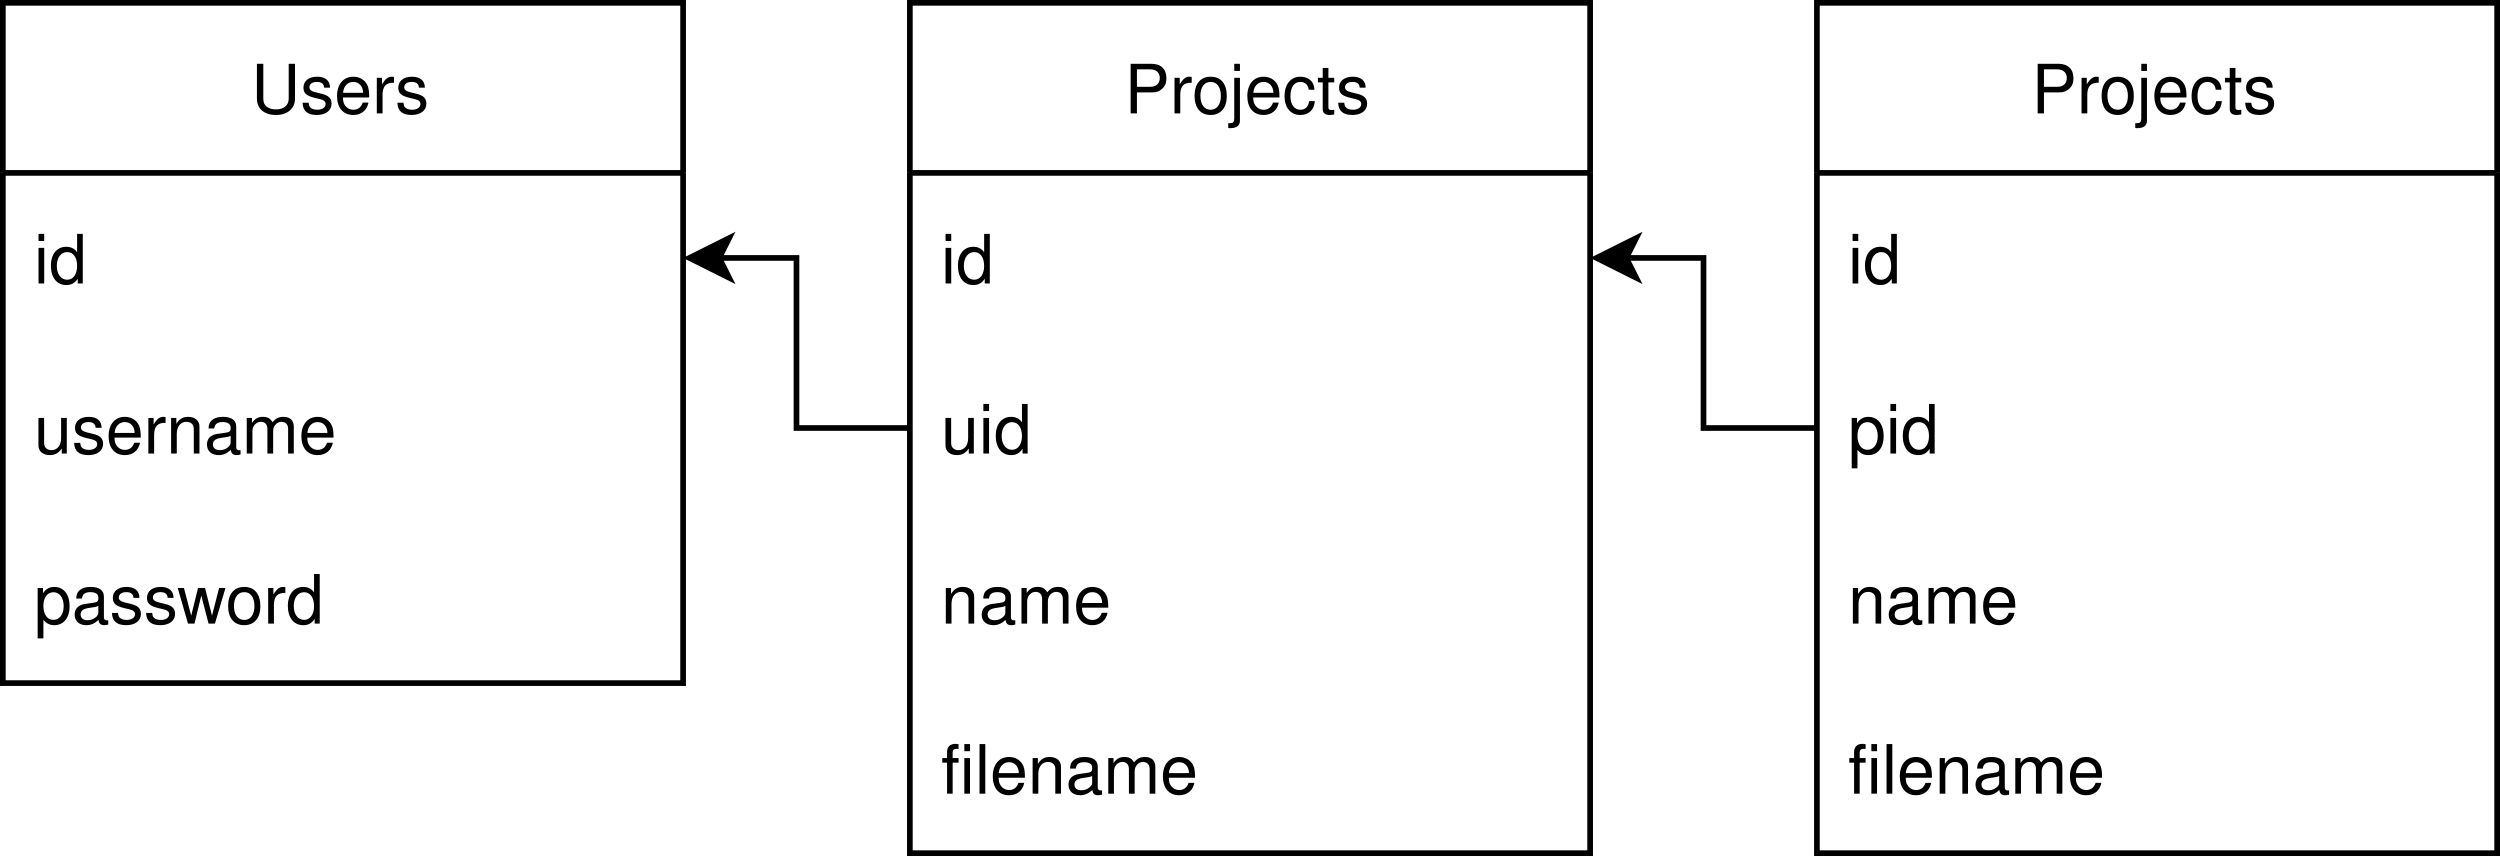
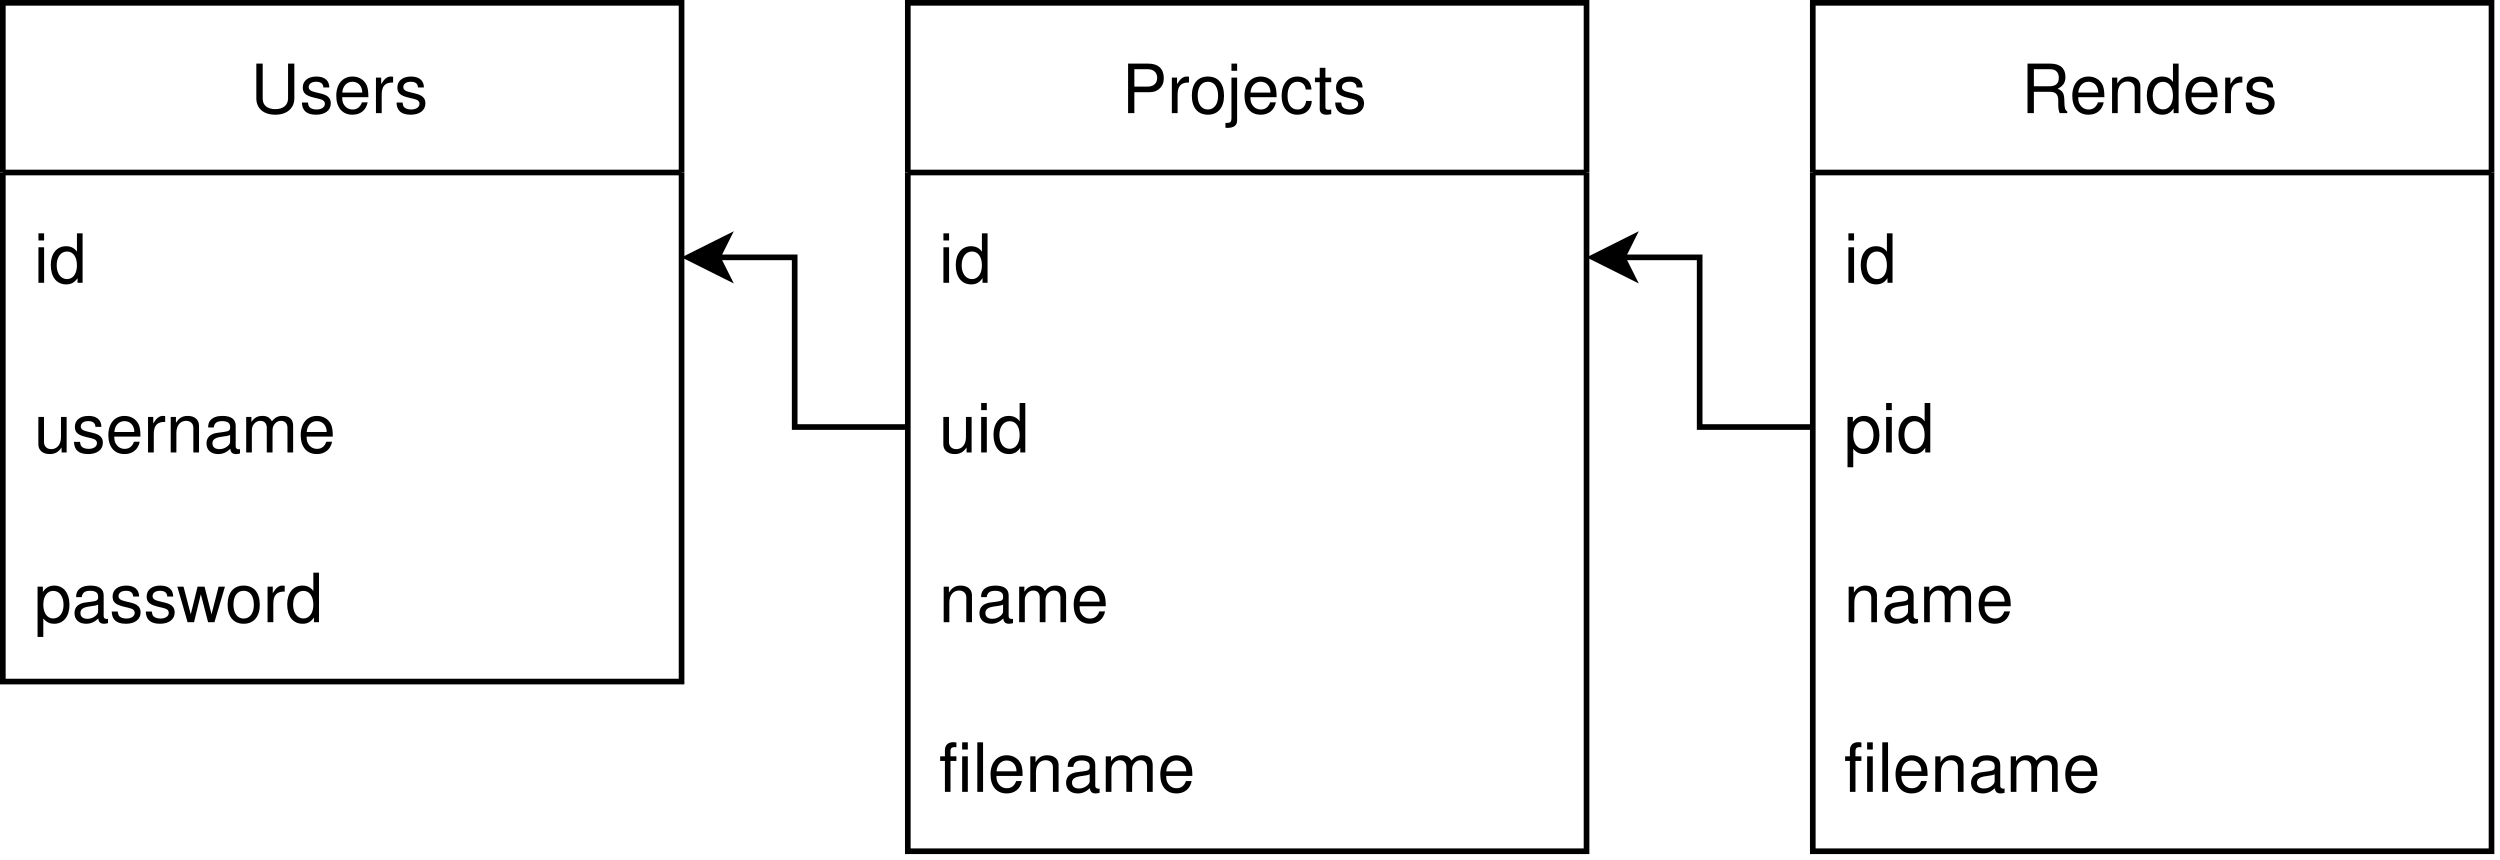
- <svg xmlns="http://www.w3.org/2000/svg" version="1.1" width="441px" height="151px" viewBox="-0.5 -0.5 441 151" content="&lt;mxfile host=&quot;app.diagrams.net&quot; modified=&quot;2022-03-21T20:11:51.319Z&quot; agent=&quot;5.0 (Macintosh; Intel Mac OS X 10_15_7) AppleWebKit/537.36 (KHTML, like Gecko) Chrome/99.0.484.83 Safari/537.36&quot; etag=&quot;9bv30JVEs-SjY3XpUqqq&quot; version=&quot;17.1.3&quot;&gt;&lt;diagram id=&quot;8tXSbpZiJtTB_PChMJ9E&quot; name=&quot;Page-1&quot;&gt;7Znfb5swEMf/mjx2gpBffVxIt0lLpW5Rt+7RDQ64NT5mTAP963cGE0K9ttkUlDwgRSr39Z1j3wf3Ts7A8+P8syRJdA0B5YOhE+QDbzEYDt3RcIJ/tFJUyvRyVAmhZIFxaoQVe6ZGdIyasYCmLUcFwBVL2uIahKBr1dKIlLBtu22At781ISG1hNWacFv9yQIVVeps7DT6F8rCqP5m1zEjMamdjZBGJIDtnuRdDTxfAqjqKc59ynXy6rxUcZ9eGd0tTFKhDgn4+pRNZ/nv5x/JfTCbXdymk/TbxbCa5YnwzGz4NqUyNStWRZ2GdMtiTgRa8w0ItTIjDtrriPFgSQrI9DJSRdaPtTWPQLJn9Ccch1wUcFgqQ9lzWh4rHWnmlDRFn5t6b+4L6ZrkLcclSVW9GuCcJCm7L9enA2MiQybmoBTExslsmkpF81ez6e4Y4ctNIaZKFuhiAkaGatE2t8074tbgo/33oxaJeS/D3cwNOnww9P6BpGeRRPeXGHG/qqQg4ZH6wEGiLqDiyjh/IRHOQoEmpxsdphPG8Gh8NHLMgkDPPE8TsmYiXJZui1GjfDc71xJg+IaXJyDCQIozzBNgQpWZGM/xg7nxnQ/jwRjX6qPtNjZ+tLtUPghcPmElJorgt1TDn0tQRJH73Wt5EOPXz4QN3pD2DiTtdQV6ZIHO8MgKEtMe9/FxT06Ne2zhTkiabkH2p7sD3Jenxj2xcN9IeMDOpq/J79bkofOfRXncFc1pX5SPdGwn512UZ3ZR7kl3Qfrk9fjSIt23Xt2gPnktdl2LNaKjPe9ueO/gng64Y3GlQUjrzgpzFEEIgvCrRsX0ZCKggUlO47MESEy780CVKkyHRTIFusdScd1/0ZypOxOun3/pZ2RTWYt8b2hR1IbA/d7VE2hjL0qbTVhpFS12elNv91iYA8jkmr5f8rB5DOlb0L2/Q5eUE8We2us4PlH7gqvvpw/tp73JufXTbn/Ldaz/xe6ZX3O59j1X0rPuhPXJe2rXvuTqm6yOYJ++q7avuPquukPgZ9BWT/u2+uC2uq577/bV0276ajSb36TLsb1f9r2rPw==&lt;/diagram&gt;&lt;/mxfile&gt;">
+ <svg xmlns="http://www.w3.org/2000/svg" version="1.1" width="442px" height="152px" viewBox="-0.5 -0.5 442 152" content="&lt;mxfile host=&quot;app.diagrams.net&quot; modified=&quot;2022-03-23T13:21:29.715Z&quot; agent=&quot;5.0 (Windows NT 10.0; Win64; x64) AppleWebKit/537.36 (KHTML, like Gecko) Chrome/99.0.484.74 Safari/537.36&quot; etag=&quot;eWTTbTr1mPNY03BHSBYA&quot; version=&quot;17.1.3&quot; type=&quot;device&quot;&gt;&lt;diagram id=&quot;8tXSbpZiJtTB_PChMJ9E&quot; name=&quot;Page-1&quot;&gt;7ZltT9swEMc/TV8yJQ194OWaMiatSIyKjb00jZsYnFxmO23Cp985cZoGC8oQWZkUqRK5v+9c+34xd3IHnh/nF4Kk0SUElA+GTpAPvPlgOHTd6Qj/aKWolPFwWgmhYIFxaoQle6RGdIyasYDKlqMC4IqlbXEFSUJXqqURIWDbdlsDb39rSkJqCcsV4bb6kwUqqtTpyGn0r5SFUf3NrmNGYlI7G0FGJIDtnuSdDzxfAKjqKc59ynXy6rxUcV+eGd0tTNBEvSbg2yabTPPfjz/Su2A6PbmRY/n9ZFjNsiE8Mxu+kVRIs2JV1GmQWxZzkqA1W0OilmbEQXsVMR4sSAGZXoZUZPVQW7MIBHtEf8JxyEUBh4UylD2n5bHUkWZOQSX6XNV7c59IlyRvOS6IVPVqgHOSSnZXrk8HxkSELJmBUhAbJzt1JpsbKhTN9ySTygsKMVWiQBczemqoFm1z27wjbg0+2n8/apGY9zLczdygwwdD7y9IehZJdH+KETenSgoCHqgPHATqCVRcGedPJMJZmKDJ6VqH6ewwPBqfjRyzINAzz2RKViwJF6Xb/LRRrs3OtQQYvublCYgwkOIMsxRYospMjGb4wdz4zqfRYIRr9dF2Gxs/2l0oHxJcPmElOYrgt1TDnwlQRJG73WtpM37xABwGb0h7ryTtdQX61AKd4ZFNSEx73O+Pe3xs3CMLd0qk3ILoT3cHuM+OjXts4b4ScI+dTV+TD9bkofPGojzqiuakL8pvObbjV5P/KEV5ahflnnQXpI9ej88s0n3r1Q3qo9di17VYIzra8+6G9w7u8YA7FlcahLTurDBHEYSQEH7eqJieLAloYJLT+CwAUtPu3FOlCtNhkUyB7rFUXPdfNGfq1oTr51/6GdlU1jzfG5oXtZHgfm/rCbSxF6XNJqy0imfZmXdcQiZW9HCFw14xpC9hN/cQOm8vQheUE8U27Wu29ydqX3BdU8TVX3Edbqe98Udrp93+kutN/4p3p+D/aahd+5or7Vl3wvroLbVr33H1PVZHsI/fVNs3XH1T3SHwD9BVT/qu+lCZO9hWT/5RW41m85N0Obb3w753/gc=&lt;/diagram&gt;&lt;/mxfile&gt;">
  <defs>
    <clipPath id="mx-clip-4-30-112-30-0">
      <rect x="4" y="30" width="112" height="30" />
    </clipPath>
    <clipPath id="mx-clip-4-60-112-30-0">
      <rect x="4" y="60" width="112" height="30" />
    </clipPath>
    <clipPath id="mx-clip-4-90-112-30-0">
      <rect x="4" y="90" width="112" height="30" />
    </clipPath>
    <clipPath id="mx-clip-164-30-112-30-0">
      <rect x="164" y="30" width="112" height="30" />
    </clipPath>
    <clipPath id="mx-clip-164-60-112-30-0">
      <rect x="164" y="60" width="112" height="30" />
    </clipPath>
    <clipPath id="mx-clip-164-90-112-30-0">
      <rect x="164" y="90" width="112" height="30" />
    </clipPath>
    <clipPath id="mx-clip-164-120-112-30-0">
      <rect x="164" y="120" width="112" height="30" />
    </clipPath>
    <clipPath id="mx-clip-324-30-112-30-0">
      <rect x="324" y="30" width="112" height="30" />
    </clipPath>
    <clipPath id="mx-clip-324-60-112-30-0">
      <rect x="324" y="60" width="112" height="30" />
    </clipPath>
    <clipPath id="mx-clip-324-90-112-30-0">
      <rect x="324" y="90" width="112" height="30" />
    </clipPath>
    <clipPath id="mx-clip-324-120-112-30-0">
      <rect x="324" y="120" width="112" height="30" />
    </clipPath>
  </defs>
  <g>
    <path d="M 0 30 L 0 0 L 120 0 L 120 30" fill="rgb(255, 255, 255)" stroke="rgb(0, 0, 0)" stroke-miterlimit="10" pointer-events="all" />
    <path d="M 0 30 L 0 120 L 120 120 L 120 30" fill="none" stroke="rgb(0, 0, 0)" stroke-miterlimit="10" pointer-events="none" />
    <path d="M 0 30 L 120 30" fill="none" stroke="rgb(0, 0, 0)" stroke-miterlimit="10" pointer-events="none" />
    <g fill="rgb(0, 0, 0)" font-family="Helvetica" pointer-events="none" text-anchor="middle" font-size="12px">
      <text x="59.5" y="19.5">Users</text>
    </g>
    <g fill="rgb(0, 0, 0)" font-family="Helvetica" pointer-events="none" clip-path="url(#mx-clip-4-30-112-30-0)" font-size="12px">
      <text x="5.5" y="49.5">id</text>
    </g>
    <g fill="rgb(0, 0, 0)" font-family="Helvetica" pointer-events="none" clip-path="url(#mx-clip-4-60-112-30-0)" font-size="12px">
      <text x="5.5" y="79.5">username</text>
    </g>
    <g fill="rgb(0, 0, 0)" font-family="Helvetica" pointer-events="none" clip-path="url(#mx-clip-4-90-112-30-0)" font-size="12px">
      <text x="5.5" y="109.5">password</text>
    </g>
    <path d="M 160 30 L 160 0 L 280 0 L 280 30" fill="rgb(255, 255, 255)" stroke="rgb(0, 0, 0)" stroke-miterlimit="10" pointer-events="none" />
    <path d="M 160 30 L 160 150 L 280 150 L 280 30" fill="none" stroke="rgb(0, 0, 0)" stroke-miterlimit="10" pointer-events="none" />
    <path d="M 160 30 L 280 30" fill="none" stroke="rgb(0, 0, 0)" stroke-miterlimit="10" pointer-events="none" />
    <g fill="rgb(0, 0, 0)" font-family="Helvetica" pointer-events="none" text-anchor="middle" font-size="12px">
      <text x="219.5" y="19.5">Projects</text>
    </g>
    <g fill="rgb(0, 0, 0)" font-family="Helvetica" pointer-events="none" clip-path="url(#mx-clip-164-30-112-30-0)" font-size="12px">
      <text x="165.5" y="49.5">id</text>
    </g>
    <g fill="rgb(0, 0, 0)" font-family="Helvetica" pointer-events="none" clip-path="url(#mx-clip-164-60-112-30-0)" font-size="12px">
      <text x="165.5" y="79.5">uid</text>
    </g>
    <g fill="rgb(0, 0, 0)" font-family="Helvetica" pointer-events="none" clip-path="url(#mx-clip-164-90-112-30-0)" font-size="12px">
      <text x="165.5" y="109.5">name</text>
    </g>
    <g fill="rgb(0, 0, 0)" font-family="Helvetica" pointer-events="none" clip-path="url(#mx-clip-164-120-112-30-0)" font-size="12px">
      <text x="165.5" y="139.5">filename</text>
    </g>
    <path d="M 160 75 L 140 75 L 140 45 L 126.37 45" fill="none" stroke="rgb(0, 0, 0)" stroke-miterlimit="10" pointer-events="none" />
    <path d="M 121.12 45 L 128.12 41.5 L 126.37 45 L 128.12 48.5 Z" fill="rgb(0, 0, 0)" stroke="rgb(0, 0, 0)" stroke-miterlimit="10" pointer-events="none" />
    <path d="M 320 30 L 320 0 L 440 0 L 440 30" fill="rgb(255, 255, 255)" stroke="rgb(0, 0, 0)" stroke-miterlimit="10" pointer-events="none" />
    <path d="M 320 30 L 320 150 L 440 150 L 440 30" fill="none" stroke="rgb(0, 0, 0)" stroke-miterlimit="10" pointer-events="none" />
    <path d="M 320 30 L 440 30" fill="none" stroke="rgb(0, 0, 0)" stroke-miterlimit="10" pointer-events="none" />
    <g fill="rgb(0, 0, 0)" font-family="Helvetica" pointer-events="none" text-anchor="middle" font-size="12px">
-       <text x="379.5" y="19.5">Projects</text>
+       <text x="379.5" y="19.5">Renders</text>
    </g>
    <g fill="rgb(0, 0, 0)" font-family="Helvetica" pointer-events="none" clip-path="url(#mx-clip-324-30-112-30-0)" font-size="12px">
      <text x="325.5" y="49.5">id</text>
    </g>
    <g fill="rgb(0, 0, 0)" font-family="Helvetica" pointer-events="none" clip-path="url(#mx-clip-324-60-112-30-0)" font-size="12px">
      <text x="325.5" y="79.5">pid</text>
    </g>
    <g fill="rgb(0, 0, 0)" font-family="Helvetica" pointer-events="none" clip-path="url(#mx-clip-324-90-112-30-0)" font-size="12px">
      <text x="325.5" y="109.5">name</text>
    </g>
    <g fill="rgb(0, 0, 0)" font-family="Helvetica" pointer-events="none" clip-path="url(#mx-clip-324-120-112-30-0)" font-size="12px">
      <text x="325.5" y="139.5">filename</text>
    </g>
    <path d="M 320 75 L 300 75 L 300 45 L 286.37 45" fill="none" stroke="rgb(0, 0, 0)" stroke-miterlimit="10" pointer-events="none" />
    <path d="M 281.12 45 L 288.12 41.5 L 286.37 45 L 288.12 48.5 Z" fill="rgb(0, 0, 0)" stroke="rgb(0, 0, 0)" stroke-miterlimit="10" pointer-events="none" />
  </g>
</svg>
